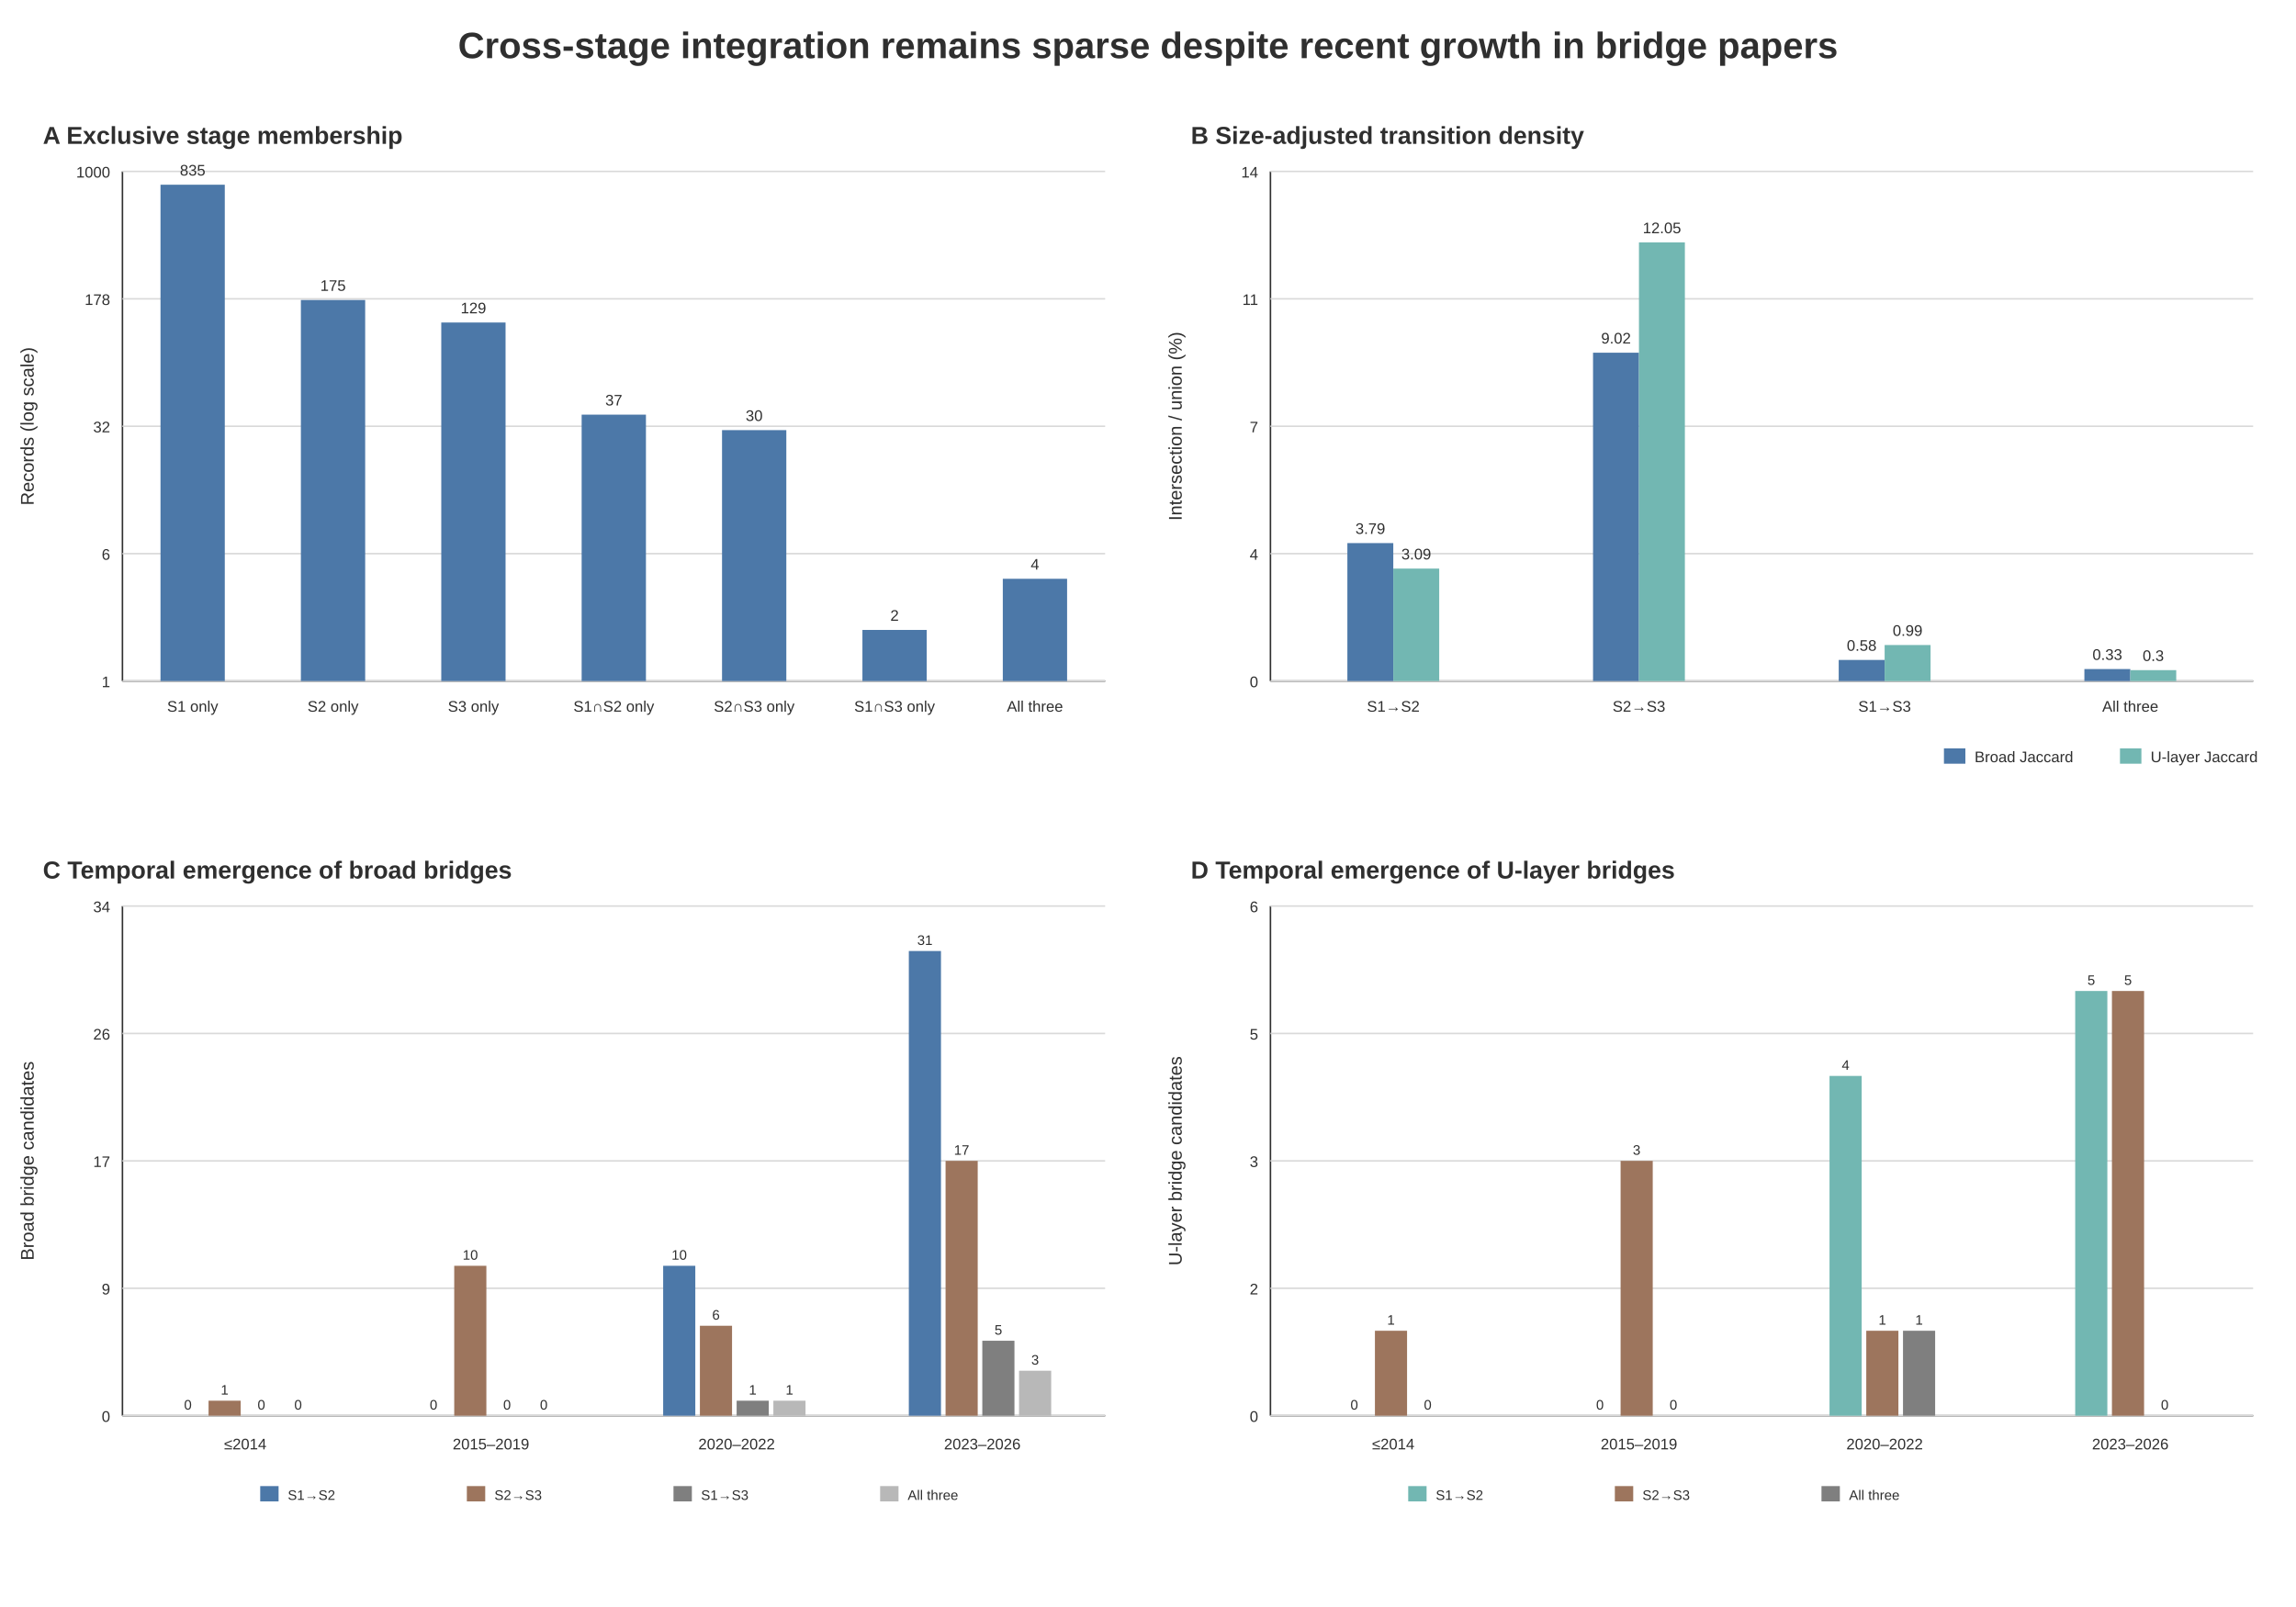
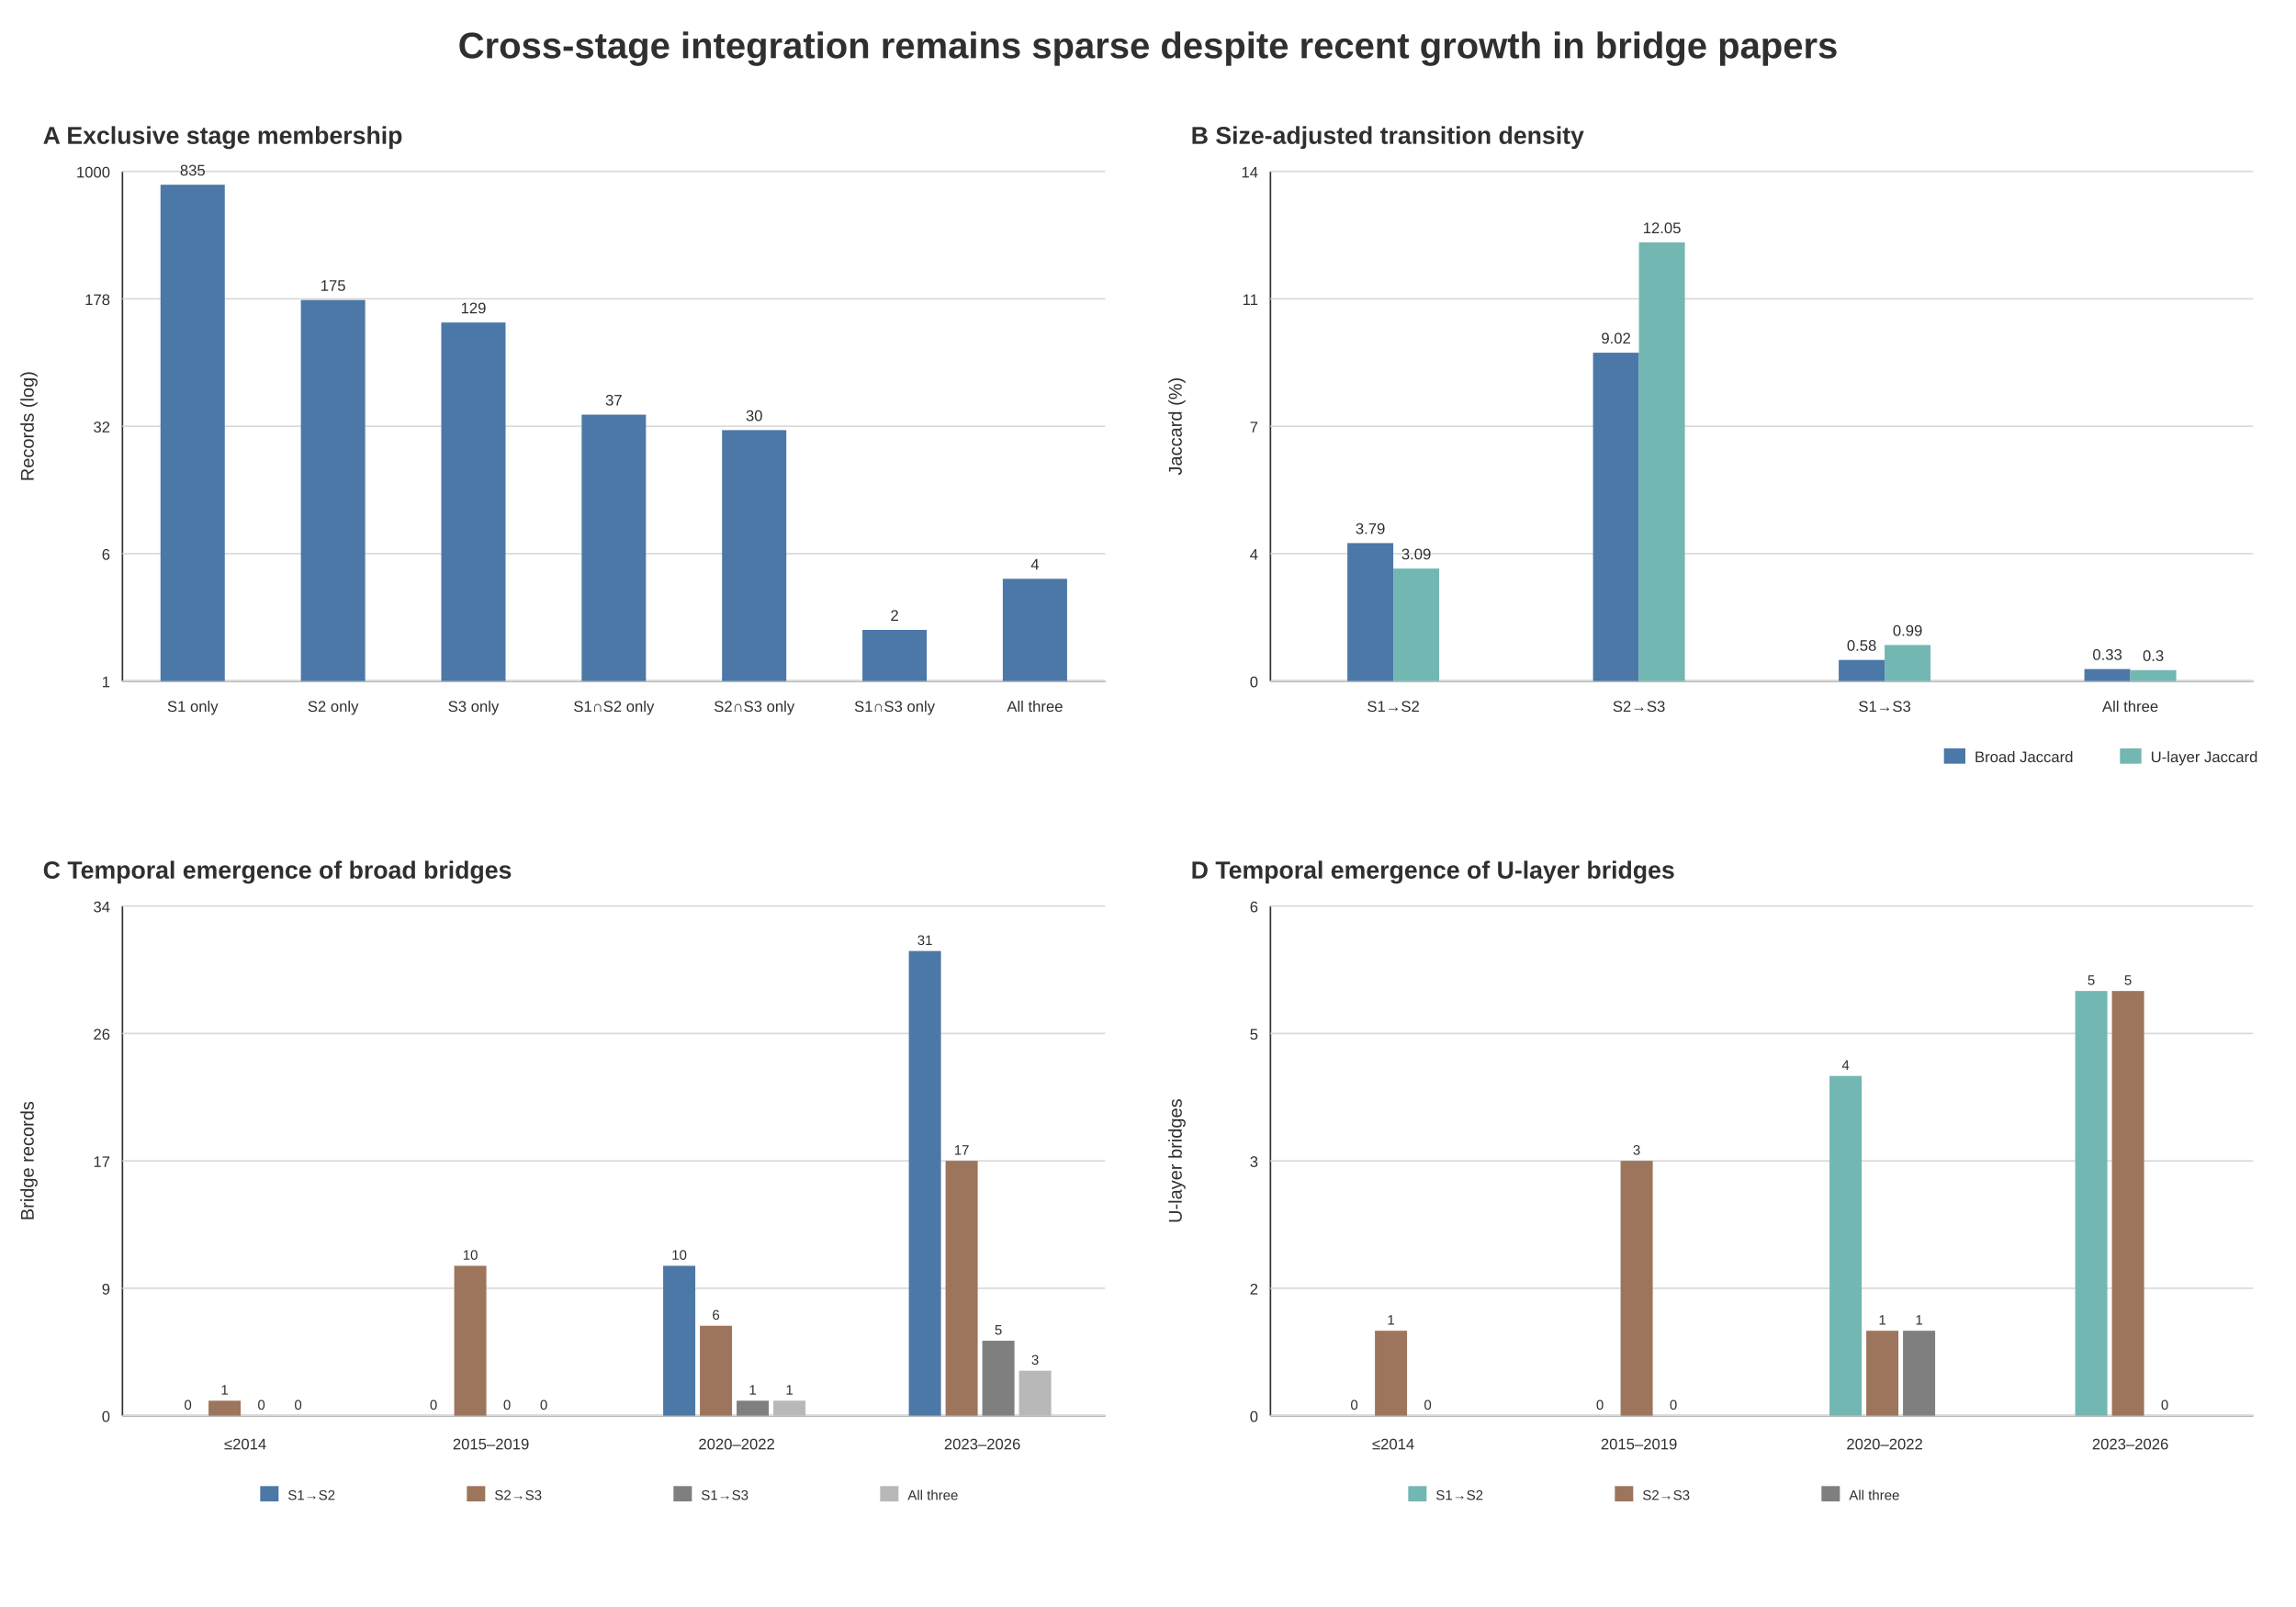
<svg xmlns="http://www.w3.org/2000/svg" width="1500" height="1050" viewBox="0 0 1500 1050">
  <rect width="100%" height="100%" fill="white" />
  <text x="750" y="38" font-family="Arial,Helvetica,sans-serif" font-size="24" text-anchor="middle" font-weight="bold" fill="#2F2F2F">Cross-stage integration remains sparse despite recent growth in bridge papers</text>
  <g>
    <text x="28" y="94" font-family="Arial,Helvetica,sans-serif" font-size="16" text-anchor="start" font-weight="bold" fill="#2F2F2F">A  Exclusive stage membership</text>
-     <text x="22" y="278.5" font-family="Arial,Helvetica,sans-serif" font-size="12" text-anchor="middle" fill="#2F2F2F" transform="rotate(-90 22 278.5)">Records (log scale)</text>
+     <text x="22" y="278.5" font-family="Arial,Helvetica,sans-serif" font-size="12" text-anchor="middle" fill="#2F2F2F" transform="rotate(-90 22 278.5)">Records (log)</text>
    <line x1="80" y1="445" x2="722" y2="445" stroke="#2F2F2F" stroke-width="1" />
    <line x1="80" y1="112" x2="80" y2="445" stroke="#2F2F2F" stroke-width="1" />
    <line x1="80" y1="445" x2="722" y2="445" stroke="#D9D9D9" stroke-width="1" />
    <text x="72" y="449" font-family="Arial,Helvetica,sans-serif" font-size="10" text-anchor="end" font-weight="normal" fill="#2F2F2F">1</text>
    <line x1="80" y1="361.75" x2="722" y2="361.75" stroke="#D9D9D9" stroke-width="1" />
    <text x="72" y="365.75" font-family="Arial,Helvetica,sans-serif" font-size="10" text-anchor="end" font-weight="normal" fill="#2F2F2F">6</text>
    <line x1="80" y1="278.5" x2="722" y2="278.5" stroke="#D9D9D9" stroke-width="1" />
    <text x="72" y="282.5" font-family="Arial,Helvetica,sans-serif" font-size="10" text-anchor="end" font-weight="normal" fill="#2F2F2F">32</text>
    <line x1="80" y1="195.25" x2="722" y2="195.25" stroke="#D9D9D9" stroke-width="1" />
    <text x="72" y="199.25" font-family="Arial,Helvetica,sans-serif" font-size="10" text-anchor="end" font-weight="normal" fill="#2F2F2F">178</text>
    <line x1="80" y1="112" x2="722" y2="112" stroke="#D9D9D9" stroke-width="1" />
    <text x="72" y="116" font-family="Arial,Helvetica,sans-serif" font-size="10" text-anchor="end" font-weight="normal" fill="#2F2F2F">1000</text>
    <rect x="104.857" y="120.693" width="42" height="324.307" fill="#4C78A8" />
    <text x="125.857" y="114.693" font-family="Arial,Helvetica,sans-serif" font-size="10" text-anchor="middle" font-weight="normal" fill="#2F2F2F">835</text>
    <text x="125.857" y="465" font-family="Arial,Helvetica,sans-serif" font-size="10" text-anchor="middle" font-weight="normal" fill="#2F2F2F">S1 only</text>
    <rect x="196.571" y="196.023" width="42" height="248.977" fill="#4C78A8" />
    <text x="217.571" y="190.023" font-family="Arial,Helvetica,sans-serif" font-size="10" text-anchor="middle" font-weight="normal" fill="#2F2F2F">175</text>
    <text x="217.571" y="465" font-family="Arial,Helvetica,sans-serif" font-size="10" text-anchor="middle" font-weight="normal" fill="#2F2F2F">S2 only</text>
    <rect x="288.286" y="210.725" width="42" height="234.275" fill="#4C78A8" />
    <text x="309.286" y="204.725" font-family="Arial,Helvetica,sans-serif" font-size="10" text-anchor="middle" font-weight="normal" fill="#2F2F2F">129</text>
    <text x="309.286" y="465" font-family="Arial,Helvetica,sans-serif" font-size="10" text-anchor="middle" font-weight="normal" fill="#2F2F2F">S3 only</text>
    <rect x="380" y="270.93" width="42" height="174.07" fill="#4C78A8" />
    <text x="401" y="264.93" font-family="Arial,Helvetica,sans-serif" font-size="10" text-anchor="middle" font-weight="normal" fill="#2F2F2F">37</text>
    <text x="401" y="465" font-family="Arial,Helvetica,sans-serif" font-size="10" text-anchor="middle" font-weight="normal" fill="#2F2F2F">S1∩S2 only</text>
    <rect x="471.714" y="281.04" width="42" height="163.96" fill="#4C78A8" />
    <text x="492.714" y="275.04" font-family="Arial,Helvetica,sans-serif" font-size="10" text-anchor="middle" font-weight="normal" fill="#2F2F2F">30</text>
    <text x="492.714" y="465" font-family="Arial,Helvetica,sans-serif" font-size="10" text-anchor="middle" font-weight="normal" fill="#2F2F2F">S2∩S3 only</text>
    <rect x="563.429" y="411.586" width="42" height="33.414" fill="#4C78A8" />
    <text x="584.429" y="405.586" font-family="Arial,Helvetica,sans-serif" font-size="10" text-anchor="middle" font-weight="normal" fill="#2F2F2F">2</text>
    <text x="584.429" y="465" font-family="Arial,Helvetica,sans-serif" font-size="10" text-anchor="middle" font-weight="normal" fill="#2F2F2F">S1∩S3 only</text>
    <rect x="655.143" y="378.171" width="42" height="66.829" fill="#4C78A8" />
    <text x="676.143" y="372.171" font-family="Arial,Helvetica,sans-serif" font-size="10" text-anchor="middle" font-weight="normal" fill="#2F2F2F">4</text>
    <text x="676.143" y="465" font-family="Arial,Helvetica,sans-serif" font-size="10" text-anchor="middle" font-weight="normal" fill="#2F2F2F">All three</text>
  </g>
  <g>
    <text x="778" y="94" font-family="Arial,Helvetica,sans-serif" font-size="16" text-anchor="start" font-weight="bold" fill="#2F2F2F">B  Size-adjusted transition density</text>
-     <text x="772" y="278.5" font-family="Arial,Helvetica,sans-serif" font-size="12" text-anchor="middle" fill="#2F2F2F" transform="rotate(-90 772 278.5)">Intersection / union (%)</text>
+     <text x="772" y="278.5" font-family="Arial,Helvetica,sans-serif" font-size="12" text-anchor="middle" fill="#2F2F2F" transform="rotate(-90 772 278.5)">Jaccard (%)</text>
    <line x1="830" y1="445" x2="1472" y2="445" stroke="#2F2F2F" stroke-width="1" />
    <line x1="830" y1="112" x2="830" y2="445" stroke="#2F2F2F" stroke-width="1" />
    <line x1="830" y1="445" x2="1472" y2="445" stroke="#D9D9D9" stroke-width="1" />
    <text x="822" y="449" font-family="Arial,Helvetica,sans-serif" font-size="10" text-anchor="end" font-weight="normal" fill="#2F2F2F">0</text>
    <line x1="830" y1="361.75" x2="1472" y2="361.75" stroke="#D9D9D9" stroke-width="1" />
    <text x="822" y="365.75" font-family="Arial,Helvetica,sans-serif" font-size="10" text-anchor="end" font-weight="normal" fill="#2F2F2F">4</text>
    <line x1="830" y1="278.5" x2="1472" y2="278.5" stroke="#D9D9D9" stroke-width="1" />
    <text x="822" y="282.5" font-family="Arial,Helvetica,sans-serif" font-size="10" text-anchor="end" font-weight="normal" fill="#2F2F2F">7</text>
    <line x1="830" y1="195.25" x2="1472" y2="195.25" stroke="#D9D9D9" stroke-width="1" />
    <text x="822" y="199.25" font-family="Arial,Helvetica,sans-serif" font-size="10" text-anchor="end" font-weight="normal" fill="#2F2F2F">11</text>
    <line x1="830" y1="112" x2="1472" y2="112" stroke="#D9D9D9" stroke-width="1" />
    <text x="822" y="116" font-family="Arial,Helvetica,sans-serif" font-size="10" text-anchor="end" font-weight="normal" fill="#2F2F2F">14</text>
    <rect x="880.25" y="354.852" width="30" height="90.148" fill="#4C78A8" />
    <text x="895.25" y="348.852" font-family="Arial,Helvetica,sans-serif" font-size="10" text-anchor="middle" font-weight="normal" fill="#2F2F2F">3.79</text>
    <rect x="910.25" y="371.502" width="30" height="73.498" fill="#72B7B2" />
    <text x="925.25" y="365.502" font-family="Arial,Helvetica,sans-serif" font-size="10" text-anchor="middle" font-weight="normal" fill="#2F2F2F">3.09</text>
    <text x="910.25" y="465" font-family="Arial,Helvetica,sans-serif" font-size="10" text-anchor="middle" font-weight="normal" fill="#2F2F2F">S1→S2</text>
    <rect x="1040.75" y="230.453" width="30" height="214.547" fill="#4C78A8" />
    <text x="1055.75" y="224.453" font-family="Arial,Helvetica,sans-serif" font-size="10" text-anchor="middle" font-weight="normal" fill="#2F2F2F">9.02</text>
    <rect x="1070.75" y="158.382" width="30" height="286.618" fill="#72B7B2" />
    <text x="1085.75" y="152.382" font-family="Arial,Helvetica,sans-serif" font-size="10" text-anchor="middle" font-weight="normal" fill="#2F2F2F">12.05</text>
    <text x="1070.75" y="465" font-family="Arial,Helvetica,sans-serif" font-size="10" text-anchor="middle" font-weight="normal" fill="#2F2F2F">S2→S3</text>
    <rect x="1201.25" y="431.204" width="30" height="13.796" fill="#4C78A8" />
    <text x="1216.25" y="425.204" font-family="Arial,Helvetica,sans-serif" font-size="10" text-anchor="middle" font-weight="normal" fill="#2F2F2F">0.58</text>
    <rect x="1231.25" y="421.452" width="30" height="23.548" fill="#72B7B2" />
    <text x="1246.25" y="415.452" font-family="Arial,Helvetica,sans-serif" font-size="10" text-anchor="middle" font-weight="normal" fill="#2F2F2F">0.99</text>
    <text x="1231.25" y="465" font-family="Arial,Helvetica,sans-serif" font-size="10" text-anchor="middle" font-weight="normal" fill="#2F2F2F">S1→S3</text>
    <rect x="1361.75" y="437.151" width="30" height="7.849" fill="#4C78A8" />
    <text x="1376.75" y="431.151" font-family="Arial,Helvetica,sans-serif" font-size="10" text-anchor="middle" font-weight="normal" fill="#2F2F2F">0.33</text>
    <rect x="1391.75" y="437.864" width="30" height="7.136" fill="#72B7B2" />
    <text x="1406.75" y="431.864" font-family="Arial,Helvetica,sans-serif" font-size="10" text-anchor="middle" font-weight="normal" fill="#2F2F2F">0.3</text>
    <text x="1391.75" y="465" font-family="Arial,Helvetica,sans-serif" font-size="10" text-anchor="middle" font-weight="normal" fill="#2F2F2F">All three</text>
    <rect x="1270" y="489" width="14" height="10" fill="#4C78A8" />
    <text x="1290" y="498" font-family="Arial,Helvetica,sans-serif" font-size="10" text-anchor="start" font-weight="normal" fill="#2F2F2F">Broad Jaccard</text>
    <rect x="1385" y="489" width="14" height="10" fill="#72B7B2" />
    <text x="1405" y="498" font-family="Arial,Helvetica,sans-serif" font-size="10" text-anchor="start" font-weight="normal" fill="#2F2F2F">U-layer Jaccard</text>
  </g>
  <g>
    <text x="28" y="574" font-family="Arial,Helvetica,sans-serif" font-size="16" text-anchor="start" font-weight="bold" fill="#2F2F2F">C  Temporal emergence of broad bridges</text>
    <line x1="80" y1="925" x2="722" y2="925" stroke="#2F2F2F" stroke-width="1" />
    <line x1="80" y1="592" x2="80" y2="925" stroke="#2F2F2F" stroke-width="1" />
-     <text x="22" y="758.5" font-family="Arial,Helvetica,sans-serif" font-size="12" text-anchor="middle" fill="#2F2F2F" transform="rotate(-90 22 758.5)">Broad bridge candidates</text>
+     <text x="22" y="758.5" font-family="Arial,Helvetica,sans-serif" font-size="12" text-anchor="middle" fill="#2F2F2F" transform="rotate(-90 22 758.5)">Bridge records</text>
    <line x1="80" y1="925" x2="722" y2="925" stroke="#D9D9D9" stroke-width="1" />
    <text x="72" y="929" font-family="Arial,Helvetica,sans-serif" font-size="10" text-anchor="end" font-weight="normal" fill="#2F2F2F">0</text>
    <line x1="80" y1="841.75" x2="722" y2="841.75" stroke="#D9D9D9" stroke-width="1" />
    <text x="72" y="845.75" font-family="Arial,Helvetica,sans-serif" font-size="10" text-anchor="end" font-weight="normal" fill="#2F2F2F">9</text>
    <line x1="80" y1="758.5" x2="722" y2="758.5" stroke="#D9D9D9" stroke-width="1" />
    <text x="72" y="762.5" font-family="Arial,Helvetica,sans-serif" font-size="10" text-anchor="end" font-weight="normal" fill="#2F2F2F">17</text>
    <line x1="80" y1="675.25" x2="722" y2="675.25" stroke="#D9D9D9" stroke-width="1" />
    <text x="72" y="679.25" font-family="Arial,Helvetica,sans-serif" font-size="10" text-anchor="end" font-weight="normal" fill="#2F2F2F">26</text>
    <line x1="80" y1="592" x2="722" y2="592" stroke="#D9D9D9" stroke-width="1" />
    <text x="72" y="596" font-family="Arial,Helvetica,sans-serif" font-size="10" text-anchor="end" font-weight="normal" fill="#2F2F2F">34</text>
    <text x="160.25" y="947" font-family="Arial,Helvetica,sans-serif" font-size="10" text-anchor="middle" font-weight="normal" fill="#2F2F2F">≤2014</text>
    <rect x="112.25" y="925" width="21" height="0" fill="#4C78A8" />
    <text x="122.75" y="921" font-family="Arial,Helvetica,sans-serif" font-size="9" text-anchor="middle" font-weight="normal" fill="#2F2F2F">0</text>
    <rect x="136.25" y="915.206" width="21" height="9.794" fill="#9D755D" />
    <text x="146.75" y="911.206" font-family="Arial,Helvetica,sans-serif" font-size="9" text-anchor="middle" font-weight="normal" fill="#2F2F2F">1</text>
    <rect x="160.25" y="925" width="21" height="0" fill="#7F7F7F" />
    <text x="170.75" y="921" font-family="Arial,Helvetica,sans-serif" font-size="9" text-anchor="middle" font-weight="normal" fill="#2F2F2F">0</text>
    <rect x="184.25" y="925" width="21" height="0" fill="#B8B8B8" />
    <text x="194.75" y="921" font-family="Arial,Helvetica,sans-serif" font-size="9" text-anchor="middle" font-weight="normal" fill="#2F2F2F">0</text>
    <text x="320.75" y="947" font-family="Arial,Helvetica,sans-serif" font-size="10" text-anchor="middle" font-weight="normal" fill="#2F2F2F">2015–2019</text>
    <rect x="272.75" y="925" width="21" height="0" fill="#4C78A8" />
    <text x="283.25" y="921" font-family="Arial,Helvetica,sans-serif" font-size="9" text-anchor="middle" font-weight="normal" fill="#2F2F2F">0</text>
    <rect x="296.75" y="827.059" width="21" height="97.941" fill="#9D755D" />
    <text x="307.25" y="823.059" font-family="Arial,Helvetica,sans-serif" font-size="9" text-anchor="middle" font-weight="normal" fill="#2F2F2F">10</text>
    <rect x="320.75" y="925" width="21" height="0" fill="#7F7F7F" />
    <text x="331.25" y="921" font-family="Arial,Helvetica,sans-serif" font-size="9" text-anchor="middle" font-weight="normal" fill="#2F2F2F">0</text>
    <rect x="344.75" y="925" width="21" height="0" fill="#B8B8B8" />
    <text x="355.25" y="921" font-family="Arial,Helvetica,sans-serif" font-size="9" text-anchor="middle" font-weight="normal" fill="#2F2F2F">0</text>
    <text x="481.25" y="947" font-family="Arial,Helvetica,sans-serif" font-size="10" text-anchor="middle" font-weight="normal" fill="#2F2F2F">2020–2022</text>
    <rect x="433.25" y="827.059" width="21" height="97.941" fill="#4C78A8" />
    <text x="443.75" y="823.059" font-family="Arial,Helvetica,sans-serif" font-size="9" text-anchor="middle" font-weight="normal" fill="#2F2F2F">10</text>
    <rect x="457.25" y="866.235" width="21" height="58.765" fill="#9D755D" />
    <text x="467.75" y="862.235" font-family="Arial,Helvetica,sans-serif" font-size="9" text-anchor="middle" font-weight="normal" fill="#2F2F2F">6</text>
    <rect x="481.25" y="915.206" width="21" height="9.794" fill="#7F7F7F" />
    <text x="491.75" y="911.206" font-family="Arial,Helvetica,sans-serif" font-size="9" text-anchor="middle" font-weight="normal" fill="#2F2F2F">1</text>
    <rect x="505.25" y="915.206" width="21" height="9.794" fill="#B8B8B8" />
    <text x="515.75" y="911.206" font-family="Arial,Helvetica,sans-serif" font-size="9" text-anchor="middle" font-weight="normal" fill="#2F2F2F">1</text>
    <text x="641.75" y="947" font-family="Arial,Helvetica,sans-serif" font-size="10" text-anchor="middle" font-weight="normal" fill="#2F2F2F">2023–2026</text>
    <rect x="593.75" y="621.382" width="21" height="303.618" fill="#4C78A8" />
    <text x="604.25" y="617.382" font-family="Arial,Helvetica,sans-serif" font-size="9" text-anchor="middle" font-weight="normal" fill="#2F2F2F">31</text>
    <rect x="617.75" y="758.5" width="21" height="166.5" fill="#9D755D" />
    <text x="628.25" y="754.5" font-family="Arial,Helvetica,sans-serif" font-size="9" text-anchor="middle" font-weight="normal" fill="#2F2F2F">17</text>
    <rect x="641.75" y="876.029" width="21" height="48.971" fill="#7F7F7F" />
    <text x="652.25" y="872.029" font-family="Arial,Helvetica,sans-serif" font-size="9" text-anchor="middle" font-weight="normal" fill="#2F2F2F">5</text>
    <rect x="665.75" y="895.618" width="21" height="29.382" fill="#B8B8B8" />
    <text x="676.25" y="891.618" font-family="Arial,Helvetica,sans-serif" font-size="9" text-anchor="middle" font-weight="normal" fill="#2F2F2F">3</text>
    <rect x="170" y="971" width="12" height="10" fill="#4C78A8" />
    <text x="188" y="980" font-family="Arial,Helvetica,sans-serif" font-size="9" text-anchor="start" font-weight="normal" fill="#2F2F2F">S1→S2</text>
    <rect x="305" y="971" width="12" height="10" fill="#9D755D" />
    <text x="323" y="980" font-family="Arial,Helvetica,sans-serif" font-size="9" text-anchor="start" font-weight="normal" fill="#2F2F2F">S2→S3</text>
    <rect x="440" y="971" width="12" height="10" fill="#7F7F7F" />
    <text x="458" y="980" font-family="Arial,Helvetica,sans-serif" font-size="9" text-anchor="start" font-weight="normal" fill="#2F2F2F">S1→S3</text>
    <rect x="575" y="971" width="12" height="10" fill="#B8B8B8" />
    <text x="593" y="980" font-family="Arial,Helvetica,sans-serif" font-size="9" text-anchor="start" font-weight="normal" fill="#2F2F2F">All three</text>
  </g>
  <g>
    <text x="778" y="574" font-family="Arial,Helvetica,sans-serif" font-size="16" text-anchor="start" font-weight="bold" fill="#2F2F2F">D  Temporal emergence of U-layer bridges</text>
    <line x1="830" y1="925" x2="1472" y2="925" stroke="#2F2F2F" stroke-width="1" />
    <line x1="830" y1="592" x2="830" y2="925" stroke="#2F2F2F" stroke-width="1" />
-     <text x="772" y="758.5" font-family="Arial,Helvetica,sans-serif" font-size="12" text-anchor="middle" fill="#2F2F2F" transform="rotate(-90 772 758.5)">U-layer bridge candidates</text>
+     <text x="772" y="758.5" font-family="Arial,Helvetica,sans-serif" font-size="12" text-anchor="middle" fill="#2F2F2F" transform="rotate(-90 772 758.5)">U-layer bridges</text>
    <line x1="830" y1="925" x2="1472" y2="925" stroke="#D9D9D9" stroke-width="1" />
    <text x="822" y="929" font-family="Arial,Helvetica,sans-serif" font-size="10" text-anchor="end" font-weight="normal" fill="#2F2F2F">0</text>
    <line x1="830" y1="841.75" x2="1472" y2="841.75" stroke="#D9D9D9" stroke-width="1" />
    <text x="822" y="845.75" font-family="Arial,Helvetica,sans-serif" font-size="10" text-anchor="end" font-weight="normal" fill="#2F2F2F">2</text>
    <line x1="830" y1="758.5" x2="1472" y2="758.5" stroke="#D9D9D9" stroke-width="1" />
    <text x="822" y="762.5" font-family="Arial,Helvetica,sans-serif" font-size="10" text-anchor="end" font-weight="normal" fill="#2F2F2F">3</text>
    <line x1="830" y1="675.25" x2="1472" y2="675.25" stroke="#D9D9D9" stroke-width="1" />
    <text x="822" y="679.25" font-family="Arial,Helvetica,sans-serif" font-size="10" text-anchor="end" font-weight="normal" fill="#2F2F2F">5</text>
    <line x1="830" y1="592" x2="1472" y2="592" stroke="#D9D9D9" stroke-width="1" />
    <text x="822" y="596" font-family="Arial,Helvetica,sans-serif" font-size="10" text-anchor="end" font-weight="normal" fill="#2F2F2F">6</text>
    <text x="910.25" y="947" font-family="Arial,Helvetica,sans-serif" font-size="10" text-anchor="middle" font-weight="normal" fill="#2F2F2F">≤2014</text>
    <rect x="874.25" y="925" width="21" height="0" fill="#72B7B2" />
    <text x="884.75" y="921" font-family="Arial,Helvetica,sans-serif" font-size="9" text-anchor="middle" font-weight="normal" fill="#2F2F2F">0</text>
    <rect x="898.25" y="869.5" width="21" height="55.5" fill="#9D755D" />
    <text x="908.75" y="865.5" font-family="Arial,Helvetica,sans-serif" font-size="9" text-anchor="middle" font-weight="normal" fill="#2F2F2F">1</text>
    <rect x="922.25" y="925" width="21" height="0" fill="#7F7F7F" />
    <text x="932.75" y="921" font-family="Arial,Helvetica,sans-serif" font-size="9" text-anchor="middle" font-weight="normal" fill="#2F2F2F">0</text>
    <text x="1070.75" y="947" font-family="Arial,Helvetica,sans-serif" font-size="10" text-anchor="middle" font-weight="normal" fill="#2F2F2F">2015–2019</text>
    <rect x="1034.75" y="925" width="21" height="0" fill="#72B7B2" />
    <text x="1045.25" y="921" font-family="Arial,Helvetica,sans-serif" font-size="9" text-anchor="middle" font-weight="normal" fill="#2F2F2F">0</text>
    <rect x="1058.75" y="758.5" width="21" height="166.5" fill="#9D755D" />
    <text x="1069.25" y="754.5" font-family="Arial,Helvetica,sans-serif" font-size="9" text-anchor="middle" font-weight="normal" fill="#2F2F2F">3</text>
    <rect x="1082.75" y="925" width="21" height="0" fill="#7F7F7F" />
    <text x="1093.25" y="921" font-family="Arial,Helvetica,sans-serif" font-size="9" text-anchor="middle" font-weight="normal" fill="#2F2F2F">0</text>
    <text x="1231.25" y="947" font-family="Arial,Helvetica,sans-serif" font-size="10" text-anchor="middle" font-weight="normal" fill="#2F2F2F">2020–2022</text>
    <rect x="1195.25" y="703" width="21" height="222" fill="#72B7B2" />
    <text x="1205.75" y="699" font-family="Arial,Helvetica,sans-serif" font-size="9" text-anchor="middle" font-weight="normal" fill="#2F2F2F">4</text>
    <rect x="1219.25" y="869.5" width="21" height="55.5" fill="#9D755D" />
    <text x="1229.75" y="865.5" font-family="Arial,Helvetica,sans-serif" font-size="9" text-anchor="middle" font-weight="normal" fill="#2F2F2F">1</text>
    <rect x="1243.25" y="869.5" width="21" height="55.5" fill="#7F7F7F" />
    <text x="1253.75" y="865.5" font-family="Arial,Helvetica,sans-serif" font-size="9" text-anchor="middle" font-weight="normal" fill="#2F2F2F">1</text>
    <text x="1391.75" y="947" font-family="Arial,Helvetica,sans-serif" font-size="10" text-anchor="middle" font-weight="normal" fill="#2F2F2F">2023–2026</text>
    <rect x="1355.75" y="647.5" width="21" height="277.5" fill="#72B7B2" />
    <text x="1366.25" y="643.5" font-family="Arial,Helvetica,sans-serif" font-size="9" text-anchor="middle" font-weight="normal" fill="#2F2F2F">5</text>
    <rect x="1379.75" y="647.5" width="21" height="277.5" fill="#9D755D" />
    <text x="1390.25" y="643.5" font-family="Arial,Helvetica,sans-serif" font-size="9" text-anchor="middle" font-weight="normal" fill="#2F2F2F">5</text>
    <rect x="1403.75" y="925" width="21" height="0" fill="#7F7F7F" />
    <text x="1414.25" y="921" font-family="Arial,Helvetica,sans-serif" font-size="9" text-anchor="middle" font-weight="normal" fill="#2F2F2F">0</text>
    <rect x="920" y="971" width="12" height="10" fill="#72B7B2" />
    <text x="938" y="980" font-family="Arial,Helvetica,sans-serif" font-size="9" text-anchor="start" font-weight="normal" fill="#2F2F2F">S1→S2</text>
    <rect x="1055" y="971" width="12" height="10" fill="#9D755D" />
    <text x="1073" y="980" font-family="Arial,Helvetica,sans-serif" font-size="9" text-anchor="start" font-weight="normal" fill="#2F2F2F">S2→S3</text>
    <rect x="1190" y="971" width="12" height="10" fill="#7F7F7F" />
    <text x="1208" y="980" font-family="Arial,Helvetica,sans-serif" font-size="9" text-anchor="start" font-weight="normal" fill="#2F2F2F">All three</text>
  </g>
</svg>
